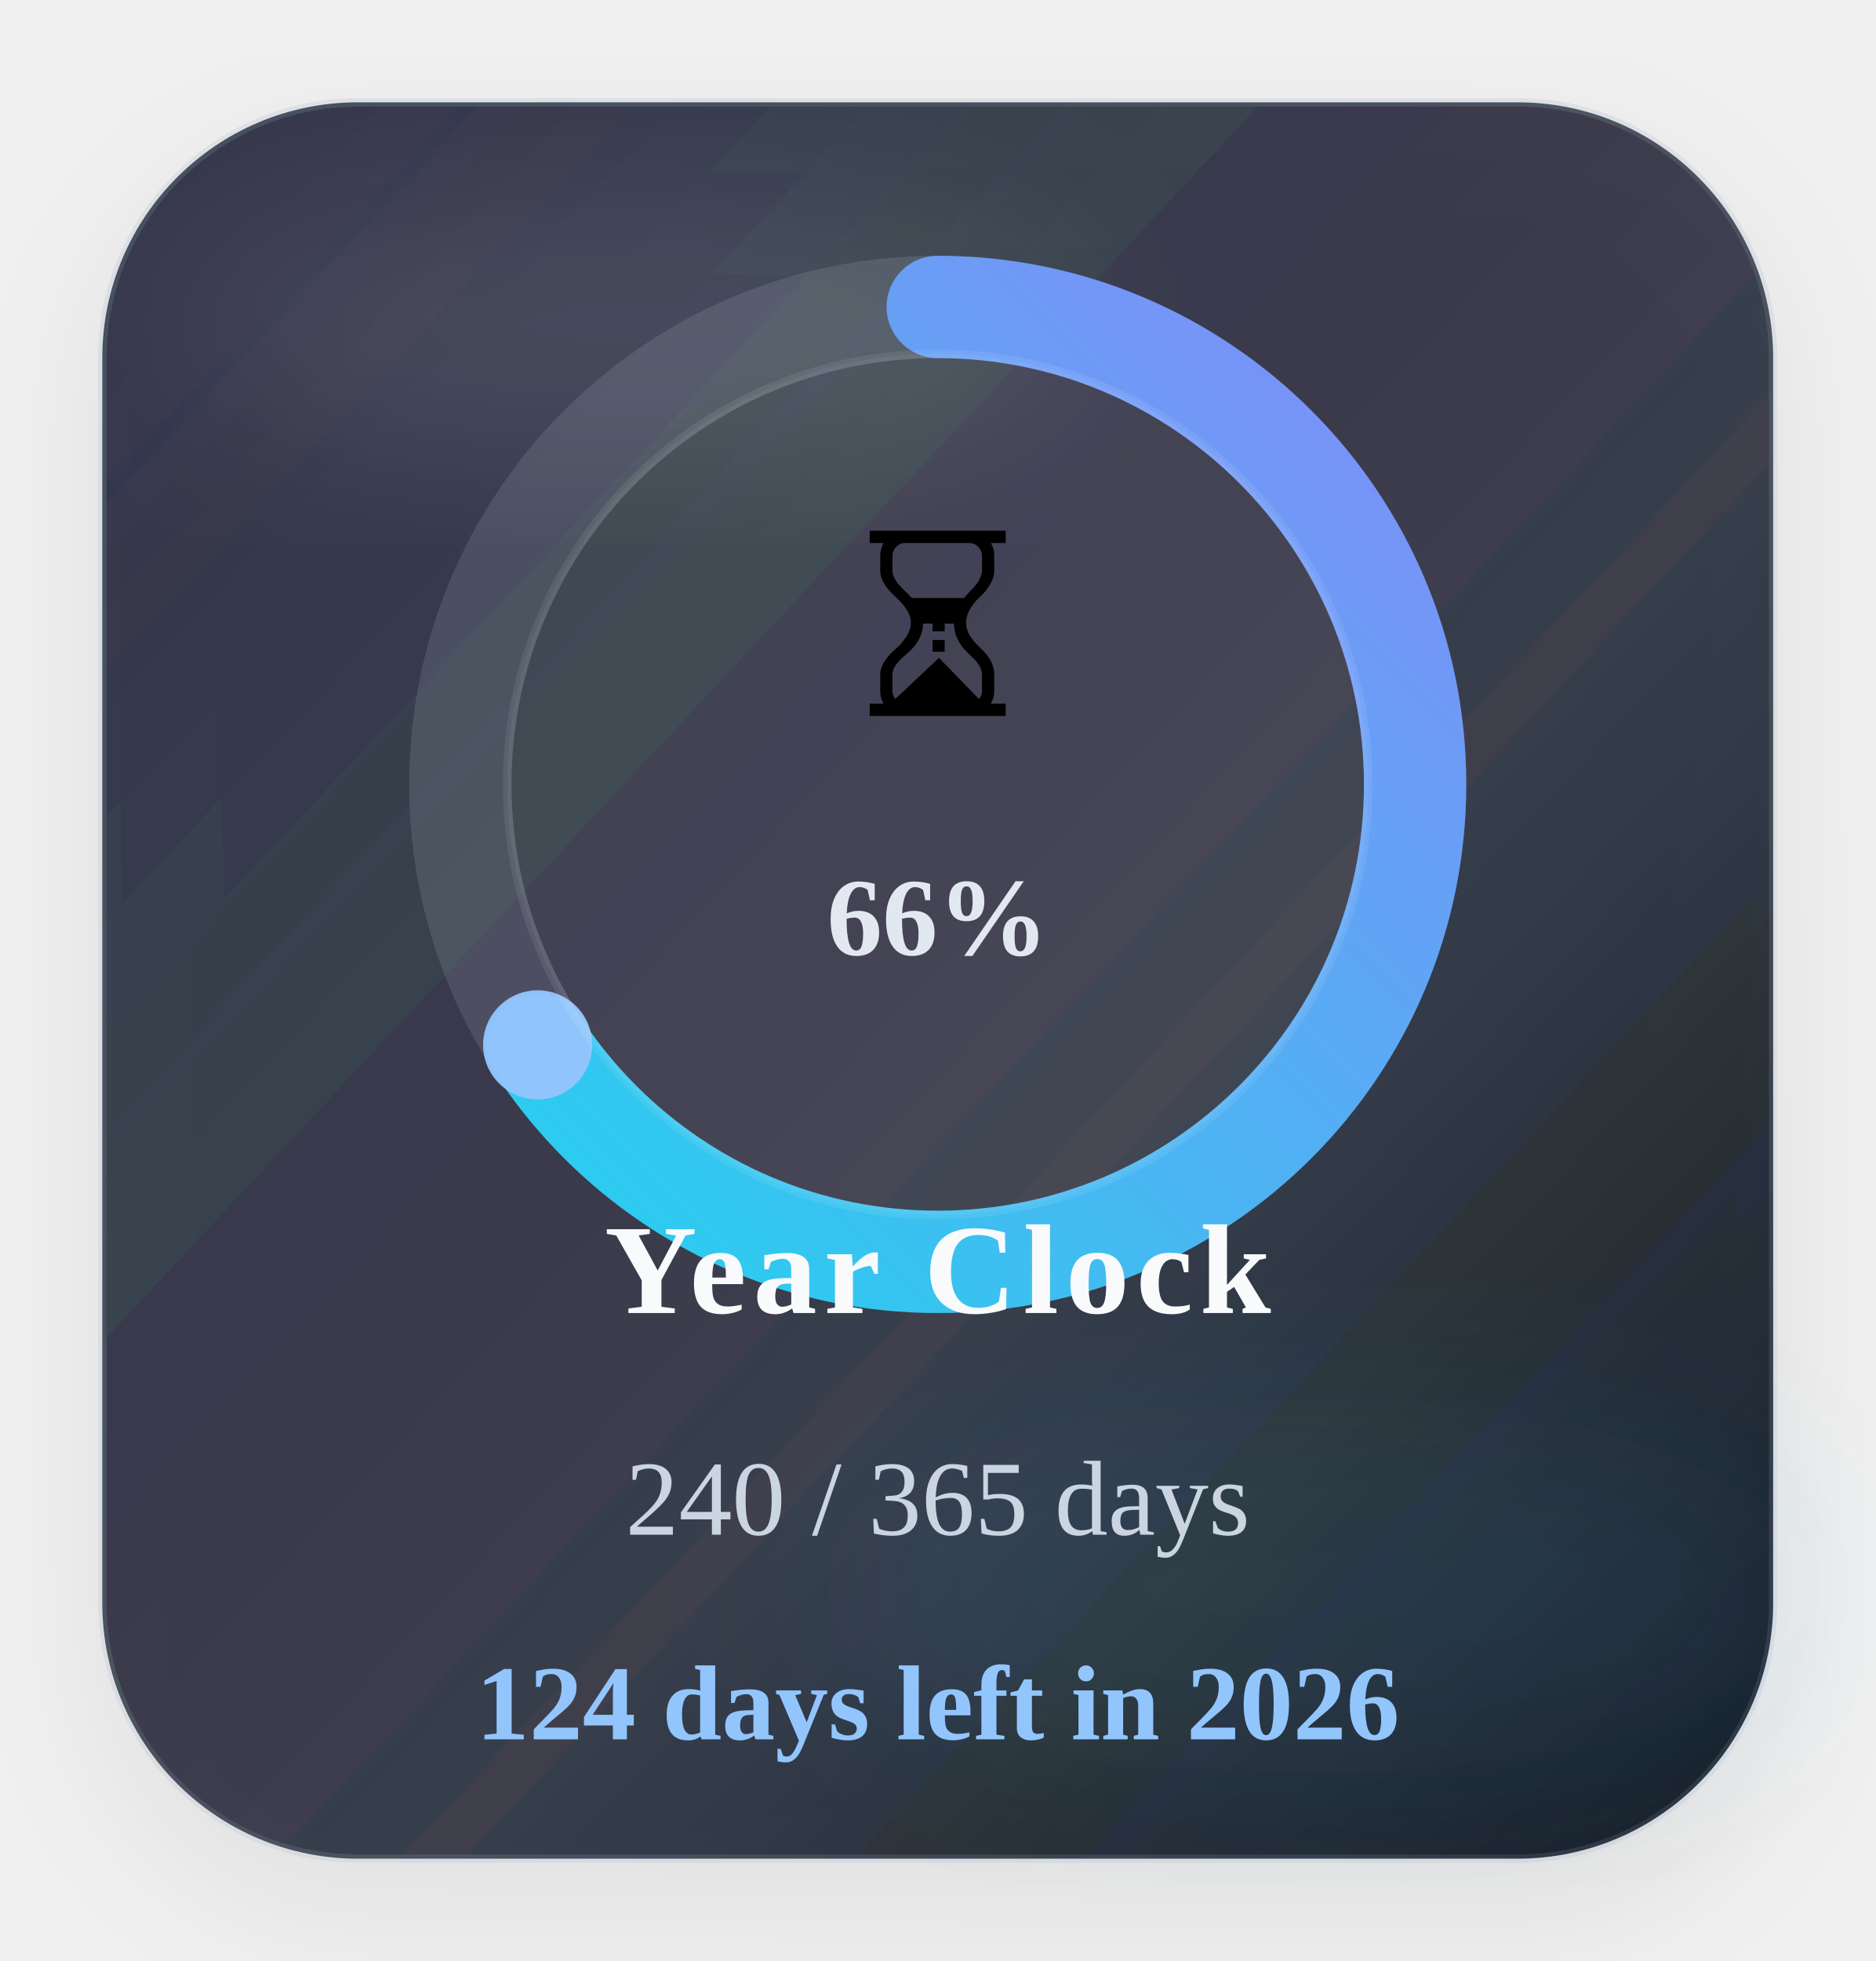
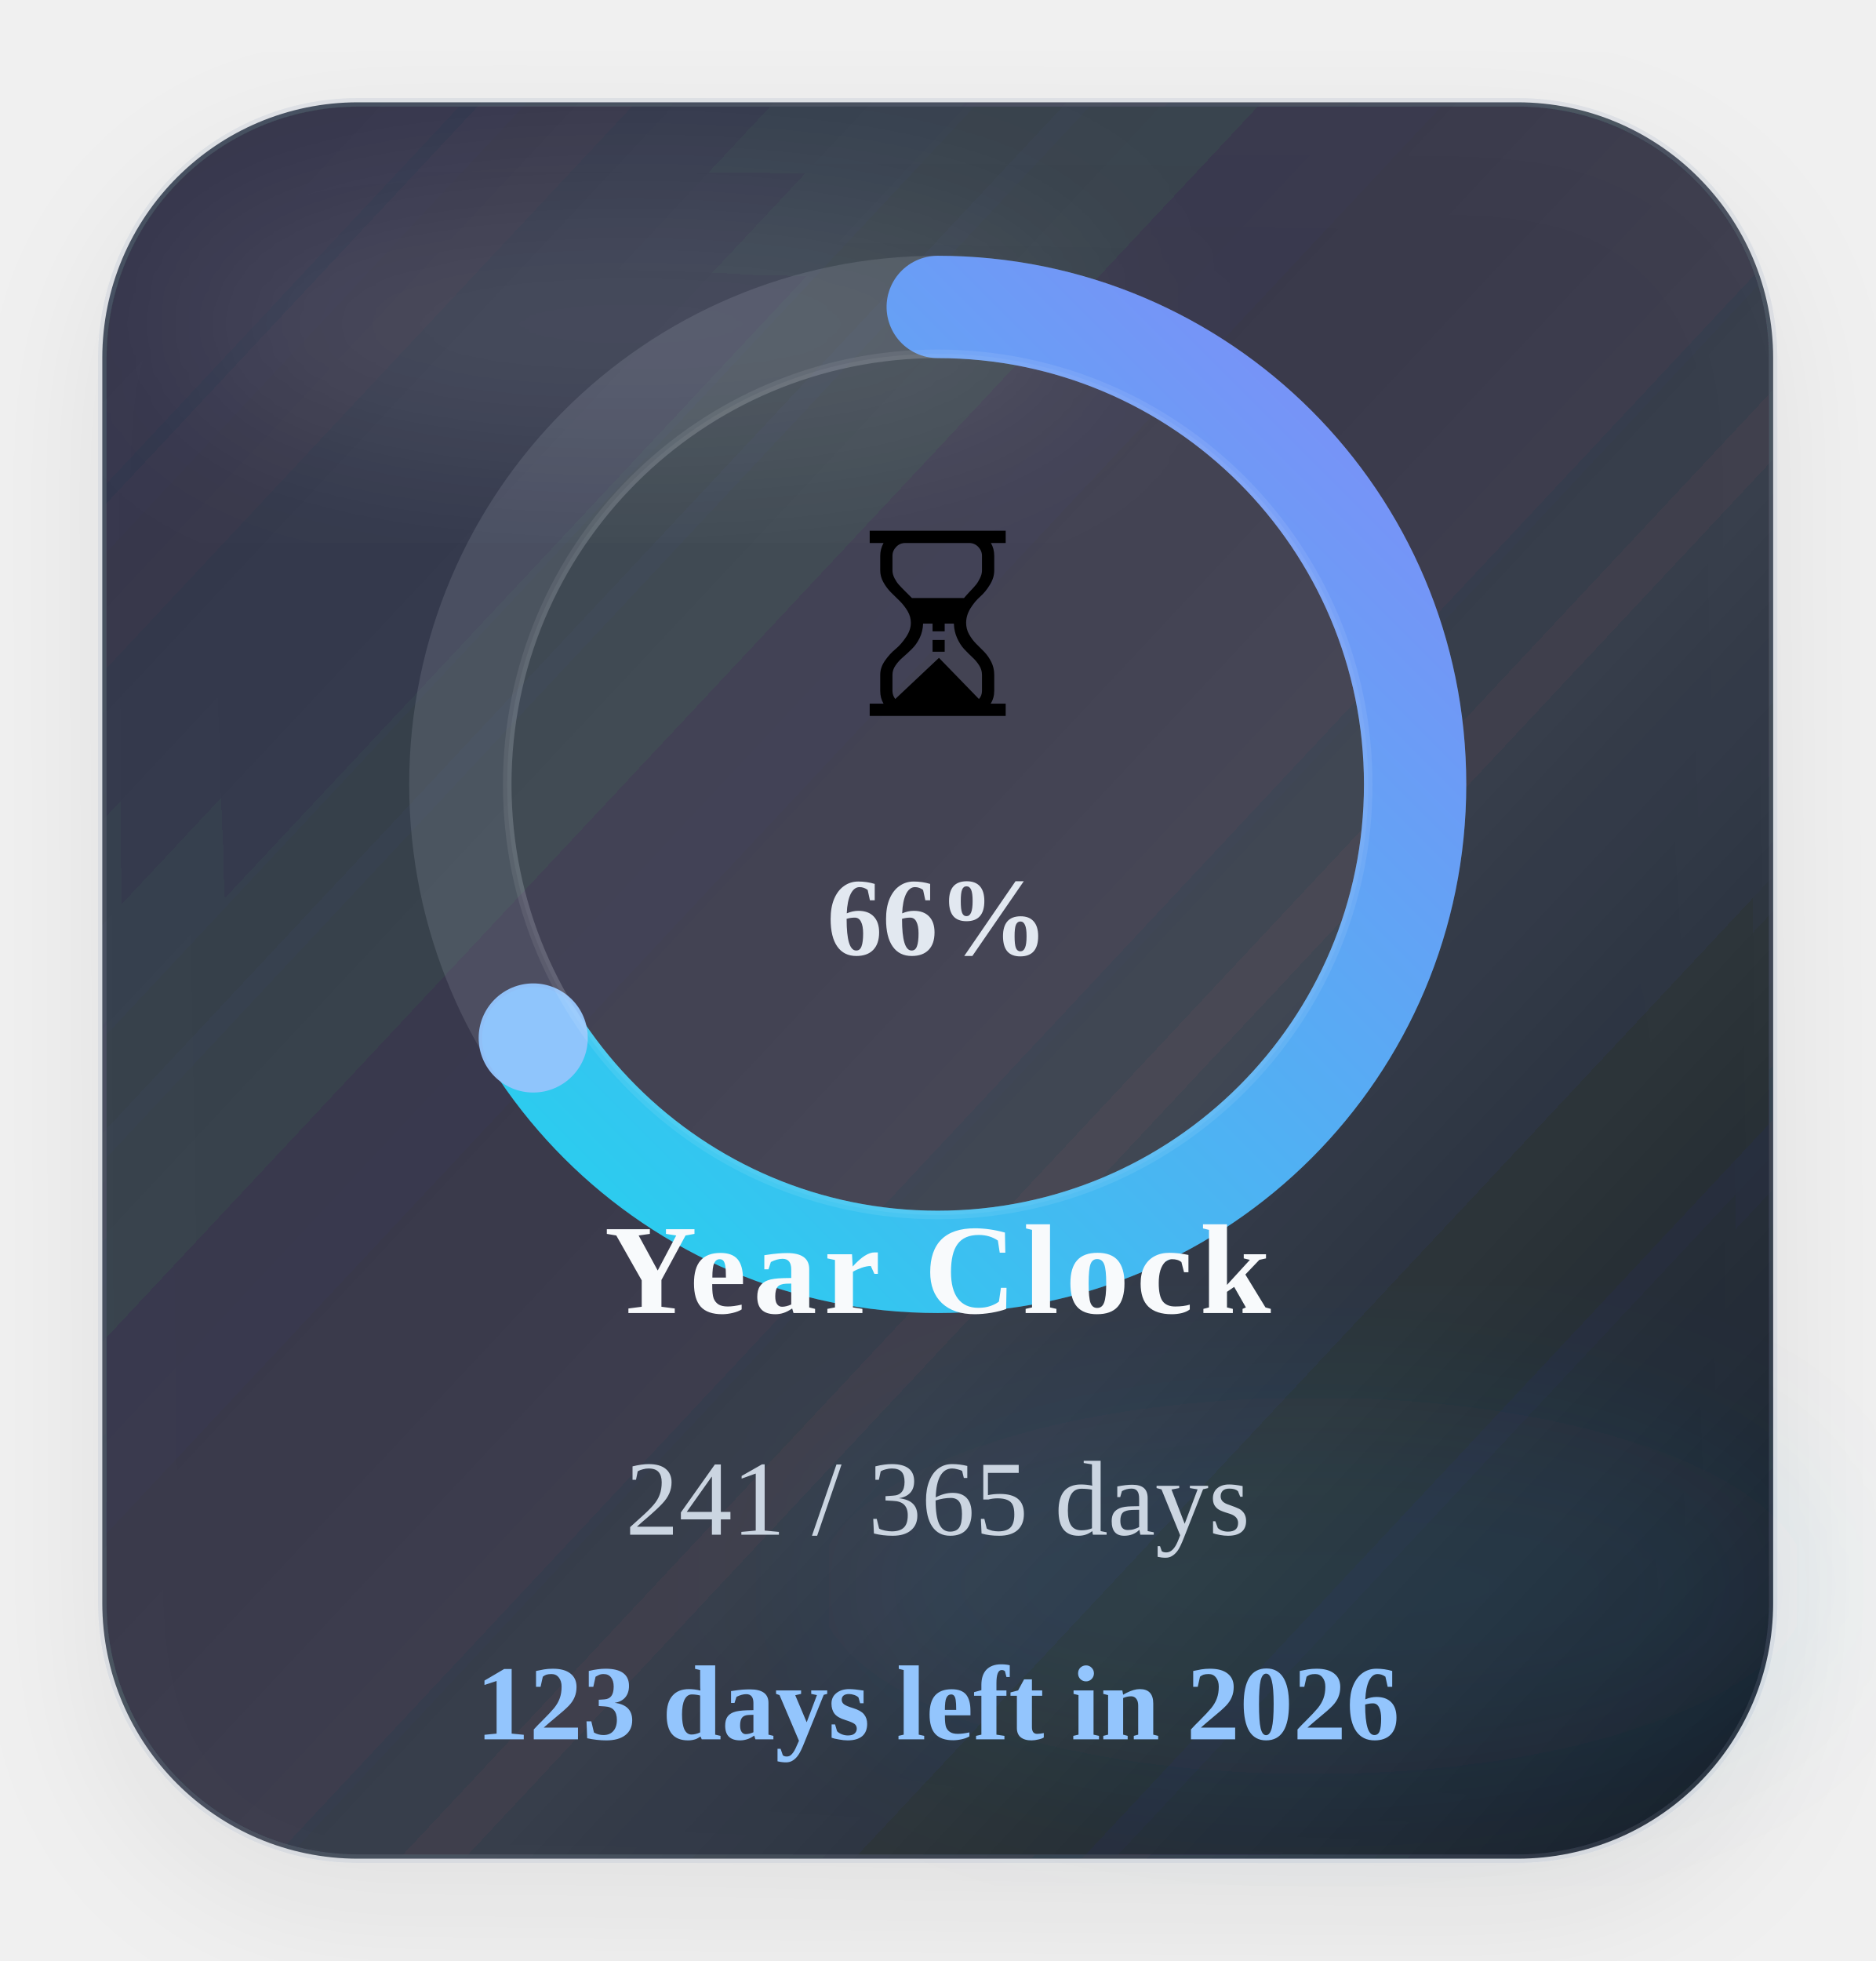
<svg xmlns="http://www.w3.org/2000/svg" width="220" height="230" viewBox="0 0 220 230" role="img" aria-label="Time progress for 2026">
  <defs>
    <linearGradient id="timeGradient" x1="0%" y1="0%" x2="100%" y2="100%">
      <stop offset="0%" stop-color="#22d3ee" />
      <stop offset="100%" stop-color="#818cf8" />
    </linearGradient>
    <linearGradient id="timeCard" x1="0%" y1="0%" x2="100%" y2="100%">
      <stop offset="0%" stop-color="#1c2537" stop-opacity="0.88" />
      <stop offset="60%" stop-color="#111827" stop-opacity="0.8" />
      <stop offset="100%" stop-color="#0b1220" stop-opacity="0.96" />
    </linearGradient>
    <filter id="timeShadow" x="-25%" y="-25%" width="150%" height="150%">
      <feDropShadow dx="0" dy="6" stdDeviation="8" flood-color="#020617" flood-opacity="0.08" />
    </filter>
    <filter id="timeBlur" x="-30%" y="-30%" width="160%" height="160%">
      <feGaussianBlur stdDeviation="10" />
    </filter>
  </defs>
  <rect x="12" y="12" width="196" height="206" rx="30" fill="url(#timeCard)" stroke="#94a3b8" stroke-opacity="0.18" filter="url(#timeShadow)" />
  <ellipse cx="74" cy="38" rx="54" ry="16" fill="#ffffff" fill-opacity="0.09" filter="url(#timeBlur)" />
  <ellipse cx="154" cy="186" rx="58" ry="22" fill="#38bdf8" fill-opacity="0.08" filter="url(#timeBlur)" />
  <circle class="ring-track" cx="110" cy="92" r="56" fill="none" stroke="#cbd5e1" stroke-opacity="0.14" stroke-width="12" />
-   <circle class="progress-ring" cx="110" cy="92" r="56" fill="none" stroke="url(#timeGradient)" stroke-width="12" stroke-linecap="round" stroke-dasharray="351.86" stroke-dashoffset="120.28" data-target-offset="120.28" data-ring-length="351.86" transform="rotate(-90 110 92)" />
-   <circle class="progress-endcap" cx="63.07" cy="122.55" r="6.4" fill="#93c5fd" fill-opacity="0.96" data-center-x="110" data-center-y="92" data-radius="56" data-target-angle="146.9390" />
+   <circle class="progress-ring" cx="110" cy="92" r="56" fill="none" stroke="url(#timeGradient)" stroke-width="12" stroke-linecap="round" stroke-dasharray="351.86" stroke-dashoffset="119.31" data-target-offset="119.31" data-ring-length="351.86" transform="rotate(-90 110 92)" />
+   <circle class="progress-endcap" cx="62.55" cy="121.74" r="6.4" fill="#93c5fd" fill-opacity="0.96" data-center-x="110" data-center-y="92" data-radius="56" data-target-angle="147.9253" />
  <circle class="ring-core" cx="110" cy="92" r="50.5" fill="#ffffff" fill-opacity="0.05" stroke="#ffffff" stroke-opacity="0.08" />
  <text class="progress-emoji" x="110" y="84" text-anchor="middle" font-size="30">⏳</text>
  <text class="progress-percent" x="110" y="112" text-anchor="middle" font-size="13" font-weight="700" fill="#e2e8f0">66%</text>
  <text class="progress-label" x="110" y="154" text-anchor="middle" font-size="15" font-weight="700" letter-spacing="0.8" fill="#f8fafc">Year Clock</text>
-   <text class="progress-value" x="110" y="180" text-anchor="middle" font-size="12.5" fill="#cbd5e1">240 / 365 days</text>
-   <text class="progress-status" data-status-state="remaining" x="110" y="204" text-anchor="middle" font-size="12.5" font-weight="700" fill="#93c5fd">124 days left in 2026</text>
+   <text class="progress-value" x="110" y="180" text-anchor="middle" font-size="12.5" fill="#cbd5e1">241 / 365 days</text>
+   <text class="progress-status" data-status-state="remaining" x="110" y="204" text-anchor="middle" font-size="12.5" font-weight="700" fill="#93c5fd">123 days left in 2026</text>
</svg>
